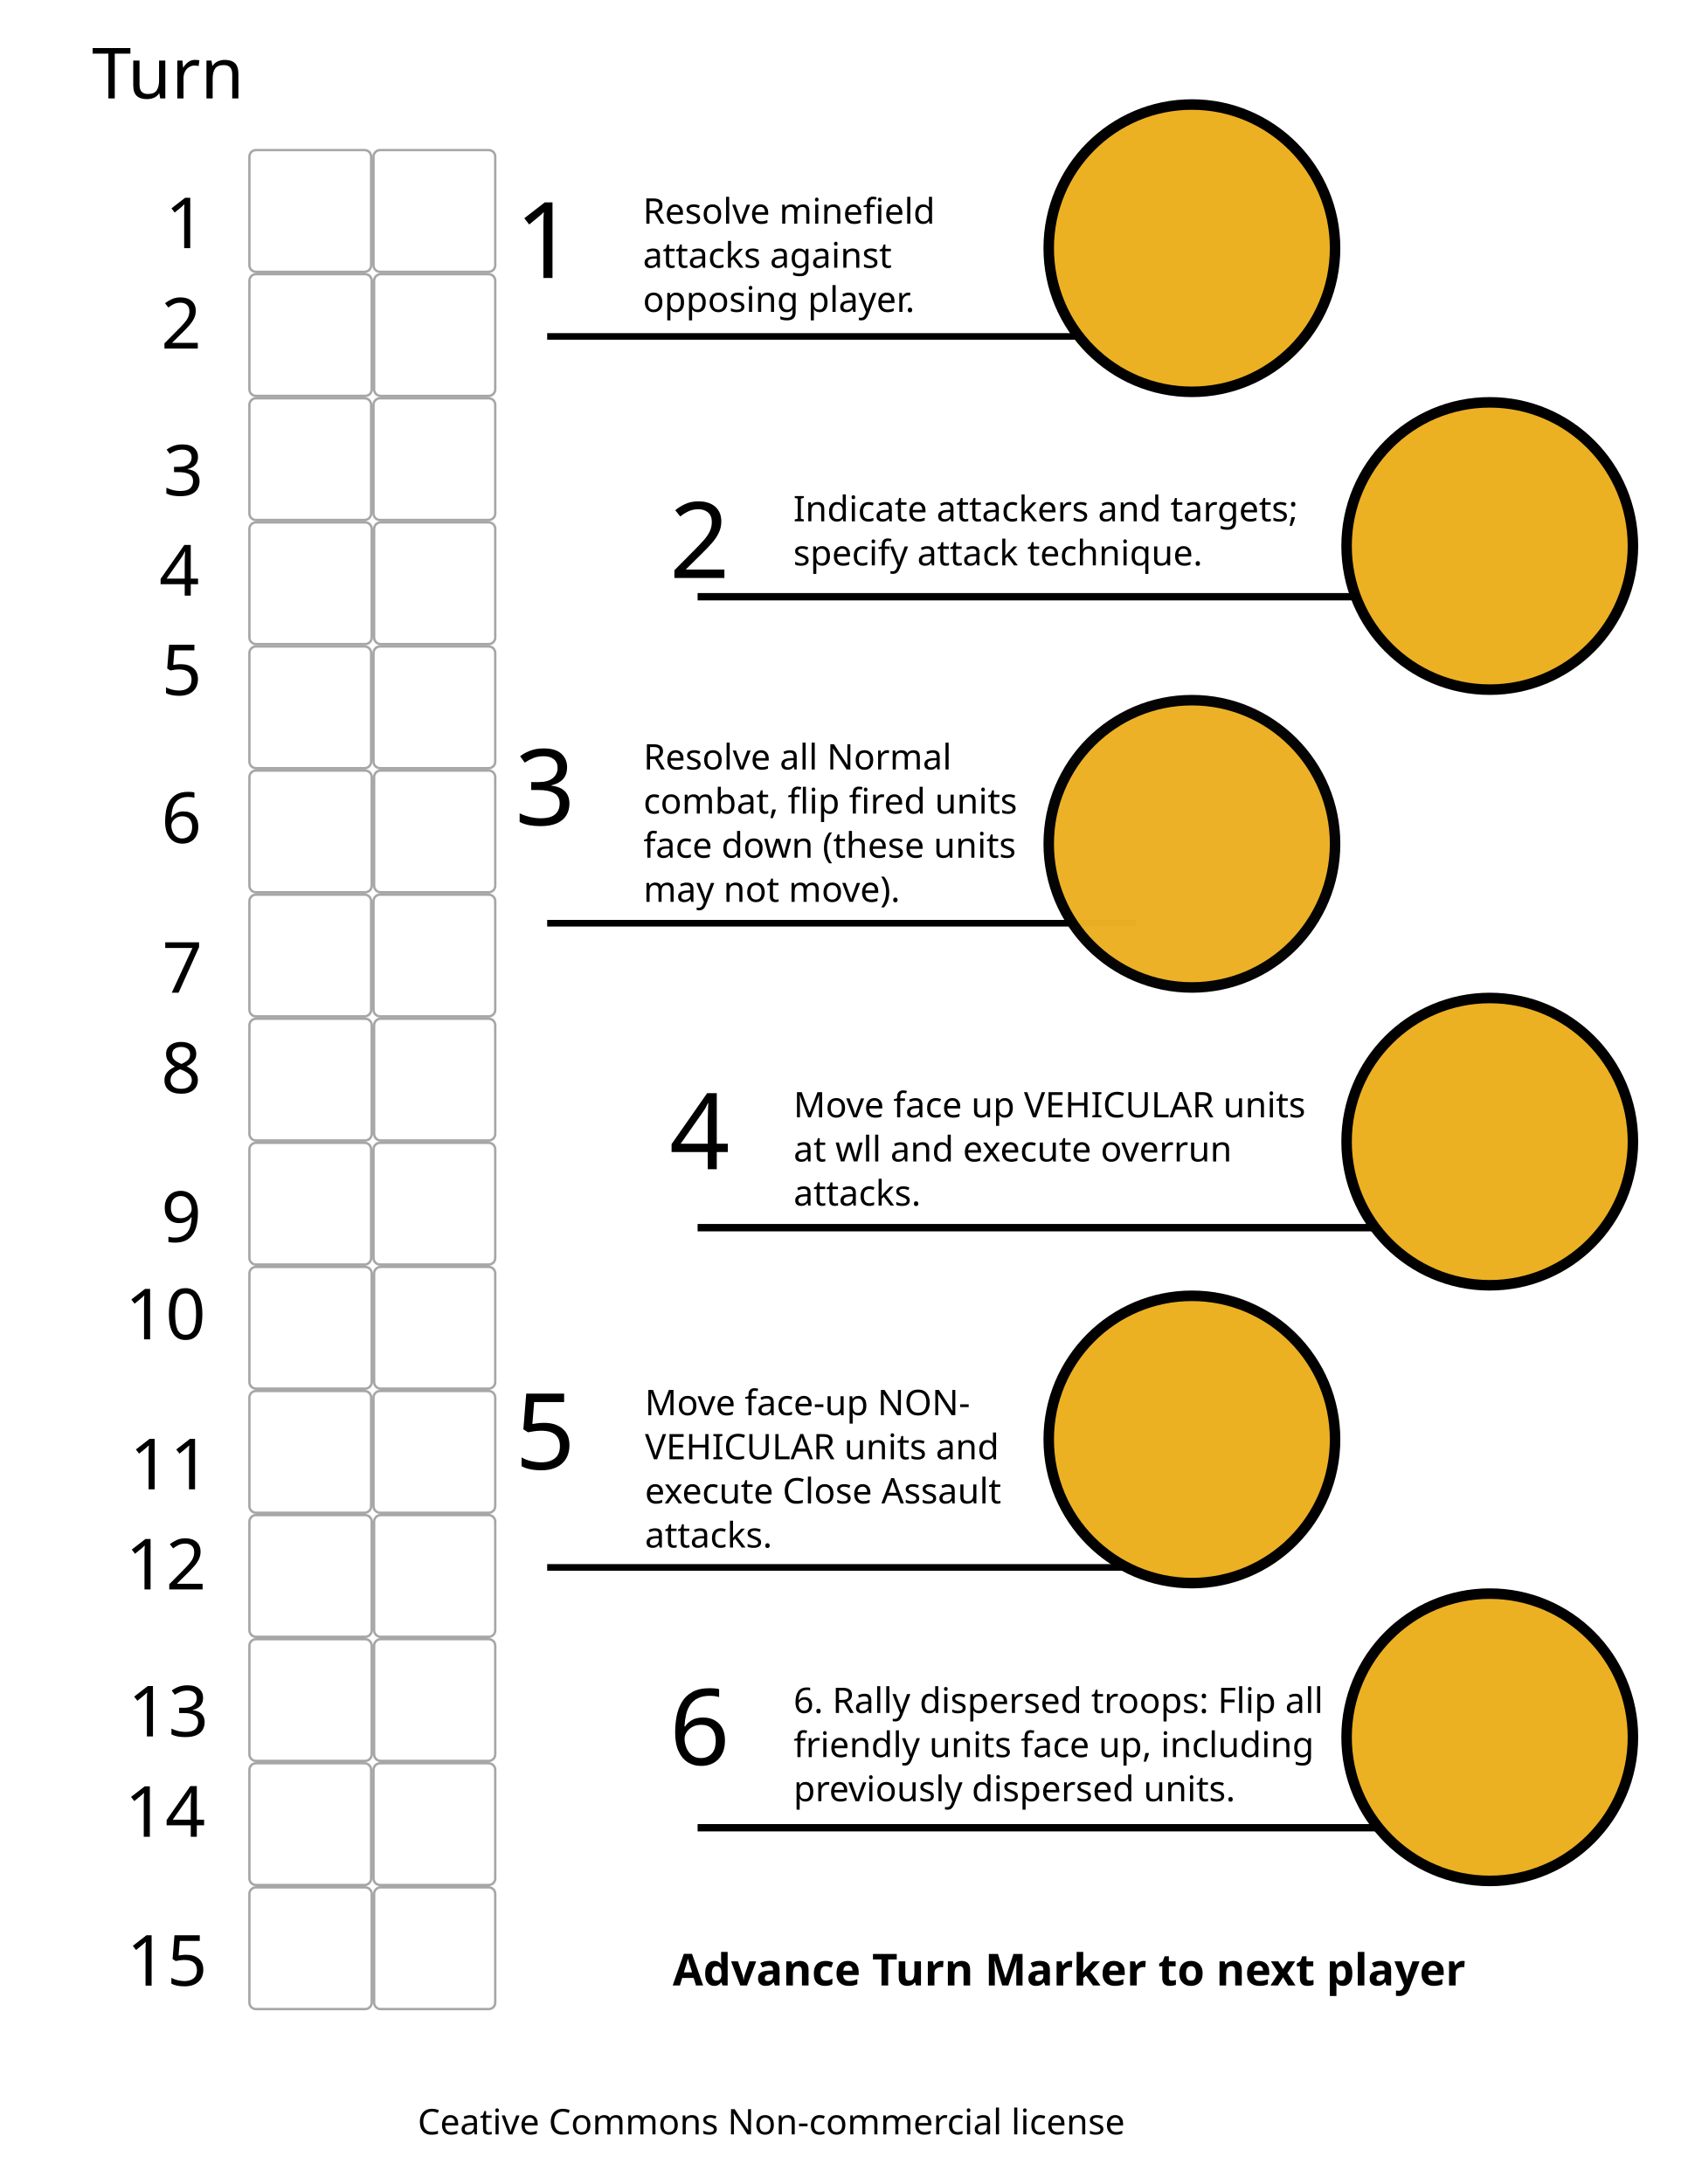
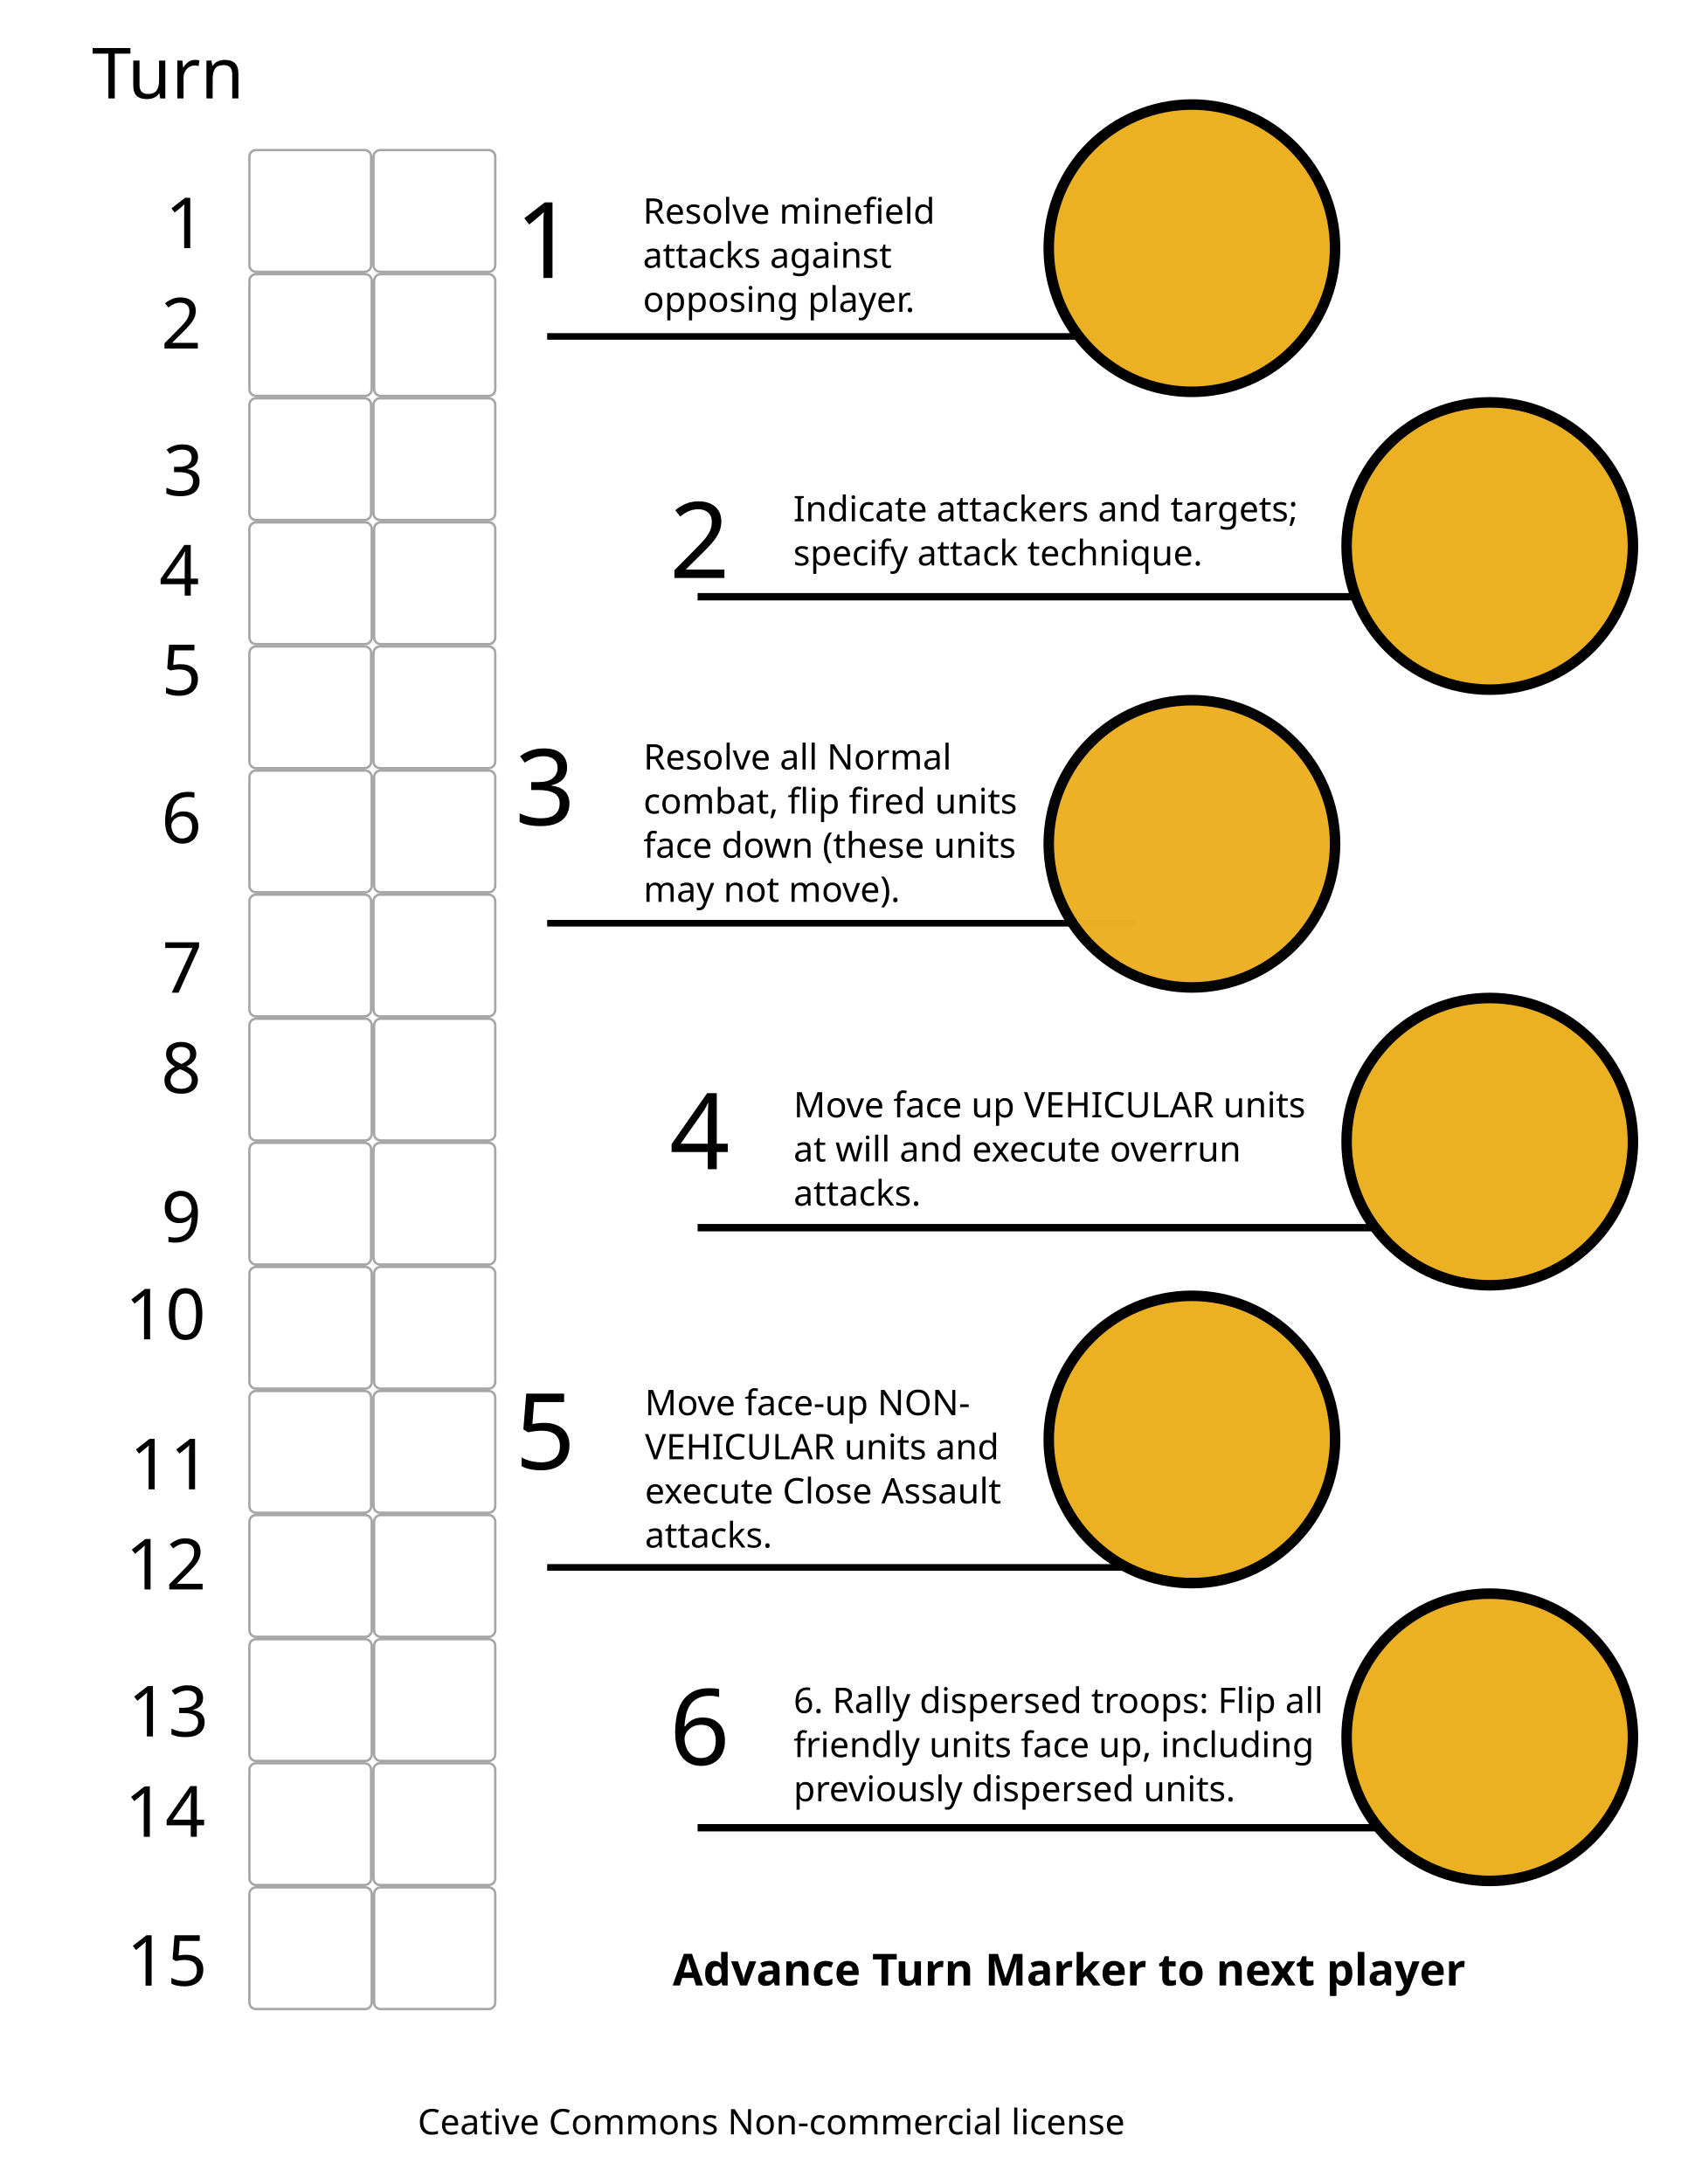
<svg xmlns="http://www.w3.org/2000/svg" width="765" height="990" id="svg2" version="1.1">
  <defs id="defs4" />
  <g id="layer1" transform="translate(0,-62.36218)">
    <g transform="translate(43.92853,236.2494)" id="g4017">
      <g id="g3065" transform="translate(-10.71299,-21.96235)">
        <rect ry="2.966" y="152.899" x="79.287" height="55.176" width="55.175" id="rect2987" style="opacity:0.349;fill:none;stroke:#000000;stroke-width:1.074;stroke-linecap:round;stroke-linejoin:round;stroke-miterlimit:4;stroke-opacity:1;stroke-dasharray:none;stroke-dashoffset:18.501" transform="translate(0.5370255,-236.787)" />
        <rect style="opacity:0.349;fill:none;stroke:#000000;stroke-width:1.074;stroke-linecap:round;stroke-linejoin:round;stroke-miterlimit:4;stroke-opacity:1;stroke-dasharray:none;stroke-dashoffset:18.501" id="rect3752" width="55.176" height="55.176" x="135.537" y="152.899" ry="2.966" transform="translate(0.5370255,-236.787)" />
        <rect style="opacity:0.349;fill:none;stroke:#000000;stroke-width:1.077;stroke-linecap:round;stroke-linejoin:round;stroke-miterlimit:4;stroke-opacity:1;stroke-dasharray:none;stroke-dashoffset:18.501" id="rect3760" width="55.441" height="55.172" x="79.29" y="209.149" ry="2.966" transform="translate(0.5370255,-236.787)" />
        <rect ry="2.966" y="209.147" x="135.808" height="55.177" width="54.907" id="rect3762" style="opacity:0.349;fill:none;stroke:#000000;stroke-width:1.071;stroke-linecap:round;stroke-linejoin:round;stroke-miterlimit:4;stroke-opacity:1;stroke-dasharray:none;stroke-dashoffset:18.501" transform="translate(0.5370255,-236.787)" />
        <rect style="opacity:0.349;fill:none;stroke:#000000;stroke-width:1.074;stroke-linecap:round;stroke-linejoin:round;stroke-miterlimit:4;stroke-opacity:1;stroke-dasharray:none;stroke-dashoffset:18.501" id="rect3790" width="55.177" height="55.177" x="79.284" y="265.399" ry="2.966" transform="translate(0.5370255,-236.787)" />
        <rect ry="2.966" y="265.399" x="135.535" height="55.176" width="55.178" id="rect3792" style="opacity:0.349;fill:none;stroke:#000000;stroke-width:1.074;stroke-linecap:round;stroke-linejoin:round;stroke-miterlimit:4;stroke-opacity:1;stroke-dasharray:none;stroke-dashoffset:18.501" transform="translate(0.5370255,-236.787)" />
        <rect ry="2.966" y="321.65" x="79.287" height="55.173" width="55.443" id="rect3794" style="opacity:0.349;fill:none;stroke:#000000;stroke-width:1.077;stroke-linecap:round;stroke-linejoin:round;stroke-miterlimit:4;stroke-opacity:1;stroke-dasharray:none;stroke-dashoffset:18.501" transform="translate(0.5370255,-236.787)" />
        <rect style="opacity:0.349;fill:none;stroke:#000000;stroke-width:1.072;stroke-linecap:round;stroke-linejoin:round;stroke-miterlimit:4;stroke-opacity:1;stroke-dasharray:none;stroke-dashoffset:18.501" id="rect3796" width="54.909" height="55.178" x="135.807" y="321.647" ry="2.966" transform="translate(0.5370255,-236.787)" />
        <rect ry="2.966" y="141.112" x="79.827" height="55.176" width="55.173" id="rect3003" style="opacity:0.349;fill:none;stroke:#000000;stroke-width:1.074;stroke-linecap:round;stroke-linejoin:round;stroke-miterlimit:4;stroke-opacity:1;stroke-dasharray:none;stroke-dashoffset:18.501" />
        <rect style="opacity:0.349;fill:none;stroke:#000000;stroke-width:1.074;stroke-linecap:round;stroke-linejoin:round;stroke-miterlimit:4;stroke-opacity:1;stroke-dasharray:none;stroke-dashoffset:18.501" id="rect3005" width="55.174" height="55.176" x="136.075" y="141.112" ry="2.966" />
        <rect style="opacity:0.349;fill:none;stroke:#000000;stroke-width:1.077;stroke-linecap:round;stroke-linejoin:round;stroke-miterlimit:4;stroke-opacity:1;stroke-dasharray:none;stroke-dashoffset:18.501" id="rect3007" width="55.439" height="55.172" x="79.829" y="197.362" ry="2.966" />
        <rect ry="2.966" y="197.36" x="136.345" height="55.178" width="54.905" id="rect3009" style="opacity:0.349;fill:none;stroke:#000000;stroke-width:1.071;stroke-linecap:round;stroke-linejoin:round;stroke-miterlimit:4;stroke-opacity:1;stroke-dasharray:none;stroke-dashoffset:18.501" />
        <rect style="opacity:0.349;fill:none;stroke:#000000;stroke-width:1.074;stroke-linecap:round;stroke-linejoin:round;stroke-miterlimit:4;stroke-opacity:1;stroke-dasharray:none;stroke-dashoffset:18.501" id="rect3011" width="55.175" height="55.177" x="79.824" y="253.613" ry="2.966" />
        <rect ry="2.966" y="253.613" x="136.073" height="55.177" width="55.176" id="rect3013" style="opacity:0.349;fill:none;stroke:#000000;stroke-width:1.074;stroke-linecap:round;stroke-linejoin:round;stroke-miterlimit:4;stroke-opacity:1;stroke-dasharray:none;stroke-dashoffset:18.501" />
        <rect ry="2.966" y="309.864" x="79.827" height="55.173" width="55.441" id="rect3015" style="opacity:0.349;fill:none;stroke:#000000;stroke-width:1.077;stroke-linecap:round;stroke-linejoin:round;stroke-miterlimit:4;stroke-opacity:1;stroke-dasharray:none;stroke-dashoffset:18.501" />
        <rect style="opacity:0.349;fill:none;stroke:#000000;stroke-width:1.071;stroke-linecap:round;stroke-linejoin:round;stroke-miterlimit:4;stroke-opacity:1;stroke-dasharray:none;stroke-dashoffset:18.501" id="rect3017" width="54.907" height="55.178" x="136.345" y="309.861" ry="2.966" />
        <rect style="opacity:0.349;fill:none;stroke:#000000;stroke-width:1.074;stroke-linecap:round;stroke-linejoin:round;stroke-miterlimit:4;stroke-opacity:1;stroke-dasharray:none;stroke-dashoffset:18.501" id="rect3019" width="55.173" height="55.176" x="79.827" y="366.112" ry="2.966" />
        <rect ry="2.966" y="366.112" x="136.075" height="55.176" width="55.174" id="rect3021" style="opacity:0.349;fill:none;stroke:#000000;stroke-width:1.074;stroke-linecap:round;stroke-linejoin:round;stroke-miterlimit:4;stroke-opacity:1;stroke-dasharray:none;stroke-dashoffset:18.501" />
        <rect ry="2.966" y="422.362" x="79.829" height="55.172" width="55.439" id="rect3023" style="opacity:0.349;fill:none;stroke:#000000;stroke-width:1.077;stroke-linecap:round;stroke-linejoin:round;stroke-miterlimit:4;stroke-opacity:1;stroke-dasharray:none;stroke-dashoffset:18.501" />
        <rect style="opacity:0.349;fill:none;stroke:#000000;stroke-width:1.071;stroke-linecap:round;stroke-linejoin:round;stroke-miterlimit:4;stroke-opacity:1;stroke-dasharray:none;stroke-dashoffset:18.501" id="rect3025" width="54.905" height="55.178" x="136.345" y="422.36" ry="2.966" />
        <rect ry="2.966" y="478.613" x="79.824" height="55.177" width="55.175" id="rect3027" style="opacity:0.349;fill:none;stroke:#000000;stroke-width:1.074;stroke-linecap:round;stroke-linejoin:round;stroke-miterlimit:4;stroke-opacity:1;stroke-dasharray:none;stroke-dashoffset:18.501" />
        <rect style="opacity:0.349;fill:none;stroke:#000000;stroke-width:1.074;stroke-linecap:round;stroke-linejoin:round;stroke-miterlimit:4;stroke-opacity:1;stroke-dasharray:none;stroke-dashoffset:18.501" id="rect3029" width="55.176" height="55.177" x="136.073" y="478.613" ry="2.966" />
        <rect style="opacity:0.349;fill:none;stroke:#000000;stroke-width:1.077;stroke-linecap:round;stroke-linejoin:round;stroke-miterlimit:4;stroke-opacity:1;stroke-dasharray:none;stroke-dashoffset:18.501" id="rect3031" width="55.441" height="55.173" x="79.827" y="534.864" ry="2.966" />
        <rect ry="2.966" y="534.861" x="136.345" height="55.178" width="54.907" id="rect3033" style="opacity:0.349;fill:none;stroke:#000000;stroke-width:1.071;stroke-linecap:round;stroke-linejoin:round;stroke-miterlimit:4;stroke-opacity:1;stroke-dasharray:none;stroke-dashoffset:18.501" />
        <rect style="opacity:0.349;fill:none;stroke:#000000;stroke-width:1.077;stroke-linecap:round;stroke-linejoin:round;stroke-miterlimit:4;stroke-opacity:1;stroke-dasharray:none;stroke-dashoffset:18.501" id="rect3035" width="55.441" height="55.173" x="79.827" y="591.112" ry="2.966" />
        <rect ry="2.966" y="591.109" x="136.345" height="55.178" width="54.907" id="rect3037" style="opacity:0.349;fill:none;stroke:#000000;stroke-width:1.071;stroke-linecap:round;stroke-linejoin:round;stroke-miterlimit:4;stroke-opacity:1;stroke-dasharray:none;stroke-dashoffset:18.501" />
        <rect style="opacity:0.349;fill:none;stroke:#000000;stroke-width:1.074;stroke-linecap:round;stroke-linejoin:round;stroke-miterlimit:4;stroke-opacity:1;stroke-dasharray:none;stroke-dashoffset:18.501" id="rect3039" width="55.176" height="55.177" x="79.822" y="647.362" ry="2.966" />
        <rect ry="2.966" y="647.362" x="136.073" height="55.177" width="55.178" id="rect3041" style="opacity:0.349;fill:none;stroke:#000000;stroke-width:1.074;stroke-linecap:round;stroke-linejoin:round;stroke-miterlimit:4;stroke-opacity:1;stroke-dasharray:none;stroke-dashoffset:18.501" />
        <rect ry="2.966" y="703.613" x="79.825" height="55.173" width="55.443" id="rect3043" style="opacity:0.349;fill:none;stroke:#000000;stroke-width:1.077;stroke-linecap:round;stroke-linejoin:round;stroke-miterlimit:4;stroke-opacity:1;stroke-dasharray:none;stroke-dashoffset:18.501" />
        <rect style="opacity:0.349;fill:none;stroke:#000000;stroke-width:1.072;stroke-linecap:round;stroke-linejoin:round;stroke-miterlimit:4;stroke-opacity:1;stroke-dasharray:none;stroke-dashoffset:18.501" id="rect3045" width="54.908" height="55.178" x="136.345" y="703.611" ry="2.966" />
      </g>
    </g>
    <flowRoot style="font-size:16px;font-style:normal;font-variant:normal;font-weight:normal;font-stretch:normal;text-align:center;line-height:125%;letter-spacing:0px;word-spacing:0px;writing-mode:lr-tb;text-anchor:middle;fill:#000000;fill-opacity:1;stroke:none;font-family:Museo;-inkscape-font-specification:Museo" id="flowRoot3888" xml:space="preserve" transform="translate(-0.5370255,236.787)">
      <flowRegion id="flowRegion3890">
        <rect y="314.966" x="439.113" height="61.367" width="28.638" id="rect3892" />
      </flowRegion>
      <flowPara id="flowPara3894" />
    </flowRoot>
    <path style="fill:none;stroke:#000000;stroke-width:3;stroke-linecap:square;stroke-linejoin:miter;stroke-miterlimit:4;stroke-opacity:1;stroke-dasharray:none" d="m 249.5,214.862 c 263.682,0 263.682,0 263.682,0" id="path7422" />
    <path transform="matrix(1.442106,0,0,1.447033,-303.4103,-20.48722)" d="m 630,135 c 0,24.853 -20.147,45 -45,45 -24.853,0 -45,-20.147 -45,-45 0,-24.853 20.147,-45 45,-45 24.853,0 45,20.147 45,45 z" id="path3869" style="fill:#ecb023;fill-opacity:1;stroke:#000000;stroke-width:3.3;stroke-linecap:round;stroke-linejoin:round;stroke-miterlimit:4;stroke-opacity:1;stroke-dasharray:none;stroke-dashoffset:18.501" />
    <path id="path7420" d="m 317.848,332.862 c 324.805,0 324.805,0 324.805,0" style="fill:none;stroke:#000000;stroke-width:3.33;stroke-linecap:square;stroke-linejoin:miter;stroke-miterlimit:4;stroke-opacity:1;stroke-dasharray:none" />
    <path style="fill:#ecb023;fill-opacity:1;stroke:#000000;stroke-width:3.3;stroke-linecap:round;stroke-linejoin:round;stroke-miterlimit:4;stroke-opacity:1;stroke-dasharray:none;stroke-dashoffset:18.501" id="path3874" d="m 630,135 c 0,24.853 -20.147,45 -45,45 -24.853,0 -45,-20.147 -45,-45 0,-24.853 20.147,-45 45,-45 24.853,0 45,20.147 45,45 z" transform="matrix(1.442106,0,0,1.447033,-168.4103,114.5128)" />
    <path id="path7416" d="m 249.5,480.862 c 263.682,0 263.682,0 263.682,0" style="fill:none;stroke:#000000;stroke-width:3;stroke-linecap:square;stroke-linejoin:miter;stroke-miterlimit:4;stroke-opacity:1;stroke-dasharray:none" />
    <path transform="matrix(1.442106,0,0,1.447033,-303.4103,249.5128)" d="m 630,135 c 0,24.853 -20.147,45 -45,45 -24.853,0 -45,-20.147 -45,-45 0,-24.853 20.147,-45 45,-45 24.853,0 45,20.147 45,45 z" id="path3876" style="opacity:0.983;fill:#ecb023;fill-opacity:1;stroke:#000000;stroke-width:3.3;stroke-linecap:round;stroke-linejoin:round;stroke-miterlimit:4;stroke-opacity:1;stroke-dasharray:none;stroke-dashoffset:18.501" />
    <path style="fill:none;stroke:#000000;stroke-width:3.33;stroke-linecap:square;stroke-linejoin:miter;stroke-miterlimit:4;stroke-opacity:1;stroke-dasharray:none" d="m 317.848,618.862 c 324.805,0 324.805,0 324.805,0" id="path7414" />
    <path style="fill:#ecb023;fill-opacity:1;stroke:#000000;stroke-width:3.3;stroke-linecap:round;stroke-linejoin:round;stroke-miterlimit:4;stroke-opacity:1;stroke-dasharray:none;stroke-dashoffset:18.501" id="path3878" d="m 630,135 c 0,24.853 -20.147,45 -45,45 -24.853,0 -45,-20.147 -45,-45 0,-24.853 20.147,-45 45,-45 24.853,0 45,20.147 45,45 z" transform="matrix(1.442106,0,0,1.447033,-168.4103,384.5128)" />
    <text id="text3882" y="163.738" x="291.408" style="font-size:16px;font-style:normal;font-variant:normal;font-weight:normal;font-stretch:normal;text-align:start;line-height:125%;letter-spacing:0px;word-spacing:0px;writing-mode:lr-tb;text-anchor:start;fill:#000000;fill-opacity:1;stroke:none;font-family:Museo;-inkscape-font-specification:Museo" xml:space="preserve">
      <tspan y="163.738" x="291.408" id="tspan3884">Resolve minefield</tspan>
      <tspan id="tspan3886" y="183.738" x="291.408">attacks against</tspan>
      <tspan y="203.738" x="291.408" id="tspan7430">opposing player.</tspan>
    </text>
    <text id="text3900" y="411.158" x="291.648" style="font-size:16px;font-style:normal;font-variant:normal;font-weight:normal;font-stretch:normal;text-align:start;line-height:125%;letter-spacing:0px;word-spacing:0px;writing-mode:lr-tb;text-anchor:start;fill:#000000;fill-opacity:1;stroke:none;font-family:Museo;-inkscape-font-specification:Museo" xml:space="preserve">
      <tspan id="tspan3958" y="411.158" x="291.648">Resolve all Normal</tspan>
      <tspan id="tspan3954" y="431.158" x="291.648">combat, flip fired units</tspan>
      <tspan id="tspan3956" y="451.158" x="291.648">face down (these units</tspan>
      <tspan id="tspan6755" y="471.158" x="291.648">may not move).</tspan>
    </text>
    <text id="text3918" y="568.85" x="359.68" style="font-size:16px;font-style:normal;font-variant:normal;font-weight:normal;font-stretch:normal;text-align:start;line-height:125%;letter-spacing:0px;word-spacing:0px;writing-mode:lr-tb;text-anchor:start;fill:#000000;fill-opacity:1;stroke:none;font-family:Museo;-inkscape-font-specification:Museo" xml:space="preserve">
      <tspan id="tspan6719" y="568.85" x="359.68">Move face up VEHICULAR units</tspan>
-       <tspan id="tspan3928" y="588.85" x="359.68">at wll and execute overrun</tspan>
+       <tspan id="tspan3928" y="588.85" x="359.68">at will and execute overrun</tspan>
      <tspan id="tspan6731" y="608.85" x="359.68">attacks.</tspan>
    </text>
    <text id="text3930" y="703.85" x="292.308" style="font-size:16px;font-style:normal;font-variant:normal;font-weight:normal;font-stretch:normal;text-align:start;line-height:125%;letter-spacing:0px;word-spacing:0px;writing-mode:lr-tb;text-anchor:start;fill:#000000;fill-opacity:1;stroke:none;font-family:Museo;-inkscape-font-specification:Museo" xml:space="preserve">
      <tspan y="703.85" x="292.308" id="tspan3932">Move face-up NON-</tspan>
      <tspan id="tspan6737" y="723.85" x="292.308">VEHICULAR units and</tspan>
      <tspan id="tspan3936" y="743.85" x="292.308">execute Close Assault</tspan>
      <tspan id="tspan6745" y="763.85" x="292.308">attacks.</tspan>
    </text>
    <text id="text3960" y="838.85" x="359.68" style="font-size:16px;font-style:normal;font-variant:normal;font-weight:normal;font-stretch:normal;text-align:start;line-height:125%;letter-spacing:0px;word-spacing:0px;writing-mode:lr-tb;text-anchor:start;fill:#000000;fill-opacity:1;stroke:none;font-family:Museo;-inkscape-font-specification:Museo" xml:space="preserve">
      <tspan y="838.85" x="359.68" id="tspan3962">6. Rally dispersed troops: Flip all</tspan>
      <tspan id="tspan3964" y="858.85" x="359.68">friendly units face up, including</tspan>
      <tspan id="tspan3970" y="878.85" x="359.68">previously dispersed units.</tspan>
    </text>
    <text id="text4050" y="174.862" x="74.864" style="font-size:32px;font-style:normal;font-variant:normal;font-weight:normal;font-stretch:normal;text-align:start;line-height:125%;letter-spacing:0px;word-spacing:0px;writing-mode:lr-tb;text-anchor:start;fill:#000000;fill-opacity:1;stroke:none;font-family:Museo;-inkscape-font-specification:Museo" xml:space="preserve">
      <tspan y="174.862" x="74.864" id="tspan4052">1</tspan>
    </text>
    <text id="text4058" y="220.338" x="73.008" style="font-size:32px;font-style:normal;font-variant:normal;font-weight:normal;font-stretch:normal;text-align:start;line-height:125%;letter-spacing:0px;word-spacing:0px;writing-mode:lr-tb;text-anchor:start;fill:#000000;fill-opacity:1;stroke:none;font-family:Museo;-inkscape-font-specification:Museo" xml:space="preserve">
      <tspan y="220.338" x="73.008" id="tspan4060">2</tspan>
    </text>
    <text id="text4062" y="286.978" x="73.968" style="font-size:32px;font-style:normal;font-variant:normal;font-weight:normal;font-stretch:normal;text-align:start;line-height:125%;letter-spacing:0px;word-spacing:0px;writing-mode:lr-tb;text-anchor:start;fill:#000000;fill-opacity:1;stroke:none;font-family:Museo;-inkscape-font-specification:Museo" xml:space="preserve">
      <tspan y="286.978" x="73.968" id="tspan4064">3</tspan>
    </text>
    <text id="text4066" y="332.362" x="72.112" style="font-size:32px;font-style:normal;font-variant:normal;font-weight:normal;font-stretch:normal;text-align:start;line-height:125%;letter-spacing:0px;word-spacing:0px;writing-mode:lr-tb;text-anchor:start;fill:#000000;fill-opacity:1;stroke:none;font-family:Museo;-inkscape-font-specification:Museo" xml:space="preserve">
      <tspan y="332.362" x="72.112" id="tspan4068">4</tspan>
    </text>
    <text id="text4070" y="377.454" x="73.232" style="font-size:32px;font-style:normal;font-variant:normal;font-weight:normal;font-stretch:normal;text-align:start;line-height:125%;letter-spacing:0px;word-spacing:0px;writing-mode:lr-tb;text-anchor:start;fill:#000000;fill-opacity:1;stroke:none;font-family:Museo;-inkscape-font-specification:Museo" xml:space="preserve">
      <tspan y="377.454" x="73.232" id="tspan4072">5</tspan>
    </text>
    <text id="text4074" y="444.478" x="73.072" style="font-size:32px;font-style:normal;font-variant:normal;font-weight:normal;font-stretch:normal;text-align:start;line-height:125%;letter-spacing:0px;word-spacing:0px;writing-mode:lr-tb;text-anchor:start;fill:#000000;fill-opacity:1;stroke:none;font-family:Museo;-inkscape-font-specification:Museo" xml:space="preserve">
      <tspan y="444.478" x="73.072" id="tspan4076">6</tspan>
    </text>
    <text id="text4078" y="512.362" x="73.488" style="font-size:32px;font-style:normal;font-variant:normal;font-weight:normal;font-stretch:normal;text-align:start;line-height:125%;letter-spacing:0px;word-spacing:0px;writing-mode:lr-tb;text-anchor:start;fill:#000000;fill-opacity:1;stroke:none;font-family:Museo;-inkscape-font-specification:Museo" xml:space="preserve">
      <tspan y="512.362" x="73.488" id="tspan4080">7</tspan>
    </text>
    <text id="text4082" y="557.838" x="72.976" style="font-size:32px;font-style:normal;font-variant:normal;font-weight:normal;font-stretch:normal;text-align:start;line-height:125%;letter-spacing:0px;word-spacing:0px;writing-mode:lr-tb;text-anchor:start;fill:#000000;fill-opacity:1;stroke:none;font-family:Museo;-inkscape-font-specification:Museo" xml:space="preserve">
      <tspan y="557.838" x="72.976" id="tspan4084">8</tspan>
    </text>
    <text id="text4086" y="625.338" x="73.072" style="font-size:32px;font-style:normal;font-variant:normal;font-weight:normal;font-stretch:normal;text-align:start;line-height:125%;letter-spacing:0px;word-spacing:0px;writing-mode:lr-tb;text-anchor:start;fill:#000000;fill-opacity:1;stroke:none;font-family:Museo;-inkscape-font-specification:Museo" xml:space="preserve">
      <tspan y="625.338" x="73.072" id="tspan4088">9</tspan>
    </text>
    <text id="text4090" y="669.478" x="56.679" style="font-size:32px;font-style:normal;font-variant:normal;font-weight:normal;font-stretch:normal;text-align:start;line-height:125%;letter-spacing:0px;word-spacing:0px;writing-mode:lr-tb;text-anchor:start;fill:#000000;fill-opacity:1;stroke:none;font-family:Museo;-inkscape-font-specification:Museo" xml:space="preserve">
      <tspan y="669.478" x="56.679" id="tspan4092">10</tspan>
    </text>
    <text id="text4094" y="737.454" x="58.739" style="font-size:32px;font-style:normal;font-variant:normal;font-weight:normal;font-stretch:normal;text-align:start;line-height:125%;letter-spacing:0px;word-spacing:0px;writing-mode:lr-tb;text-anchor:start;fill:#000000;fill-opacity:1;stroke:none;font-family:Museo;-inkscape-font-specification:Museo" xml:space="preserve">
      <tspan y="737.454" x="58.739" id="tspan4096">11</tspan>
    </text>
    <text id="text4098" y="782.838" x="56.883" style="font-size:32px;font-style:normal;font-variant:normal;font-weight:normal;font-stretch:normal;text-align:start;line-height:125%;letter-spacing:0px;word-spacing:0px;writing-mode:lr-tb;text-anchor:start;fill:#000000;fill-opacity:1;stroke:none;font-family:Museo;-inkscape-font-specification:Museo" xml:space="preserve">
      <tspan y="782.838" x="56.883" id="tspan4100">12</tspan>
    </text>
    <text id="text4102" y="849.478" x="57.968" style="font-size:32px;font-style:normal;font-variant:normal;font-weight:normal;font-stretch:normal;text-align:start;line-height:125%;letter-spacing:0px;word-spacing:0px;writing-mode:lr-tb;text-anchor:start;fill:#000000;fill-opacity:1;stroke:none;font-family:Museo;-inkscape-font-specification:Museo" xml:space="preserve">
      <tspan y="849.478" x="57.968" id="tspan4104">13</tspan>
    </text>
    <text id="text4106" y="894.954" x="56.55" style="font-size:32px;font-style:normal;font-variant:normal;font-weight:normal;font-stretch:normal;text-align:start;line-height:125%;letter-spacing:0px;word-spacing:0px;writing-mode:lr-tb;text-anchor:start;fill:#000000;fill-opacity:1;stroke:none;font-family:Museo;-inkscape-font-specification:Museo" xml:space="preserve">
      <tspan y="894.954" x="56.55" id="tspan4108">14</tspan>
    </text>
    <text id="text4110" y="962.454" x="57.357" style="font-size:32px;font-style:normal;font-variant:normal;font-weight:normal;font-stretch:normal;text-align:start;line-height:125%;letter-spacing:0px;word-spacing:0px;writing-mode:lr-tb;text-anchor:start;fill:#000000;fill-opacity:1;stroke:none;font-family:Museo;-inkscape-font-specification:Museo" xml:space="preserve">
      <tspan y="962.454" x="57.357" id="tspan4112">15</tspan>
    </text>
    <text id="text4147" y="106.978" x="41.671" style="font-size:32px;font-style:normal;font-variant:normal;font-weight:normal;font-stretch:normal;text-align:start;line-height:125%;letter-spacing:0px;word-spacing:0px;writing-mode:lr-tb;text-anchor:start;fill:#000000;fill-opacity:1;stroke:none;font-family:Museo;-inkscape-font-specification:Museo" xml:space="preserve">
      <tspan y="106.978" x="41.671" id="tspan4149">Turn</tspan>
    </text>
    <text xml:space="preserve" style="font-size:16px;font-style:normal;font-variant:normal;font-weight:normal;font-stretch:normal;text-align:start;line-height:125%;letter-spacing:0px;word-spacing:0px;writing-mode:lr-tb;text-anchor:start;fill:#000000;fill-opacity:1;stroke:none;font-family:Museo;-inkscape-font-specification:Museo" x="359.568" y="298.658" id="text6684">
      <tspan id="tspan6686" x="359.568" y="298.658">Indicate attackers and targets;</tspan>
      <tspan x="359.568" y="318.658" id="tspan6694">specify attack technique.</tspan>
    </text>
    <path style="fill:none;stroke:#000000;stroke-width:3;stroke-linecap:square;stroke-linejoin:miter;stroke-miterlimit:4;stroke-opacity:1;stroke-dasharray:none" d="m 249.5,772.862 c 263.682,0 263.682,0 263.682,0" id="path7418" />
    <path style="fill:#ecb023;fill-opacity:1;stroke:#000000;stroke-width:3.3;stroke-linecap:round;stroke-linejoin:round;stroke-miterlimit:4;stroke-opacity:1;stroke-dasharray:none;stroke-dashoffset:18.501" id="path6705" d="m 630,135 c 0,24.853 -20.147,45 -45,45 -24.853,0 -45,-20.147 -45,-45 0,-24.853 20.147,-45 45,-45 24.853,0 45,20.147 45,45 z" transform="matrix(1.442106,0,0,1.447033,-303.4103,519.5128)" />
    <path id="path7424" d="m 317.848,890.862 c 324.805,0 324.805,0 324.805,0" style="fill:none;stroke:#000000;stroke-width:3.33;stroke-linecap:square;stroke-linejoin:miter;stroke-miterlimit:4;stroke-opacity:1;stroke-dasharray:none" />
    <path transform="matrix(1.442106,0,0,1.447033,-168.4103,654.5128)" d="m 630,135 c 0,24.853 -20.147,45 -45,45 -24.853,0 -45,-20.147 -45,-45 0,-24.853 20.147,-45 45,-45 24.853,0 45,20.147 45,45 z" id="path6707" style="fill:#ecb023;fill-opacity:1;stroke:#000000;stroke-width:3.3;stroke-linecap:round;stroke-linejoin:round;stroke-miterlimit:4;stroke-opacity:1;stroke-dasharray:none;stroke-dashoffset:18.501" />
    <text xml:space="preserve" style="font-size:16px;font-style:normal;font-variant:normal;font-weight:normal;font-stretch:normal;text-align:center;line-height:125%;letter-spacing:0px;word-spacing:0px;writing-mode:lr-tb;text-anchor:middle;fill:#000000;fill-opacity:1;stroke:none;font-family:Sans;-inkscape-font-specification:Sans" x="495" y="962.362" id="text6757">
      <tspan id="tspan6759" x="495" y="962.362" style="font-size:20px;font-weight:bold;-inkscape-font-specification:Sans Bold">Advance Turn Marker to next player</tspan>
    </text>
    <text xml:space="preserve" style="font-size:16px;font-style:normal;font-variant:normal;font-weight:normal;font-stretch:normal;text-align:center;line-height:125%;letter-spacing:0px;word-spacing:0px;writing-mode:lr-tb;text-anchor:middle;fill:#000000;fill-opacity:1;stroke:none;font-family:Sans;-inkscape-font-specification:Sans" x="327.5" y="324.362" id="text7292">
      <tspan id="tspan7294" x="327.5" y="324.362" style="font-size:48px">2</tspan>
    </text>
    <text id="text7296" y="592.362" x="327.5" style="font-size:16px;font-style:normal;font-variant:normal;font-weight:normal;font-stretch:normal;text-align:center;line-height:125%;letter-spacing:0px;word-spacing:0px;writing-mode:lr-tb;text-anchor:middle;fill:#000000;fill-opacity:1;stroke:none;font-family:Sans;-inkscape-font-specification:Sans" xml:space="preserve">
      <tspan style="font-size:48px" y="592.362" x="327.5" id="tspan7298">4</tspan>
    </text>
    <text xml:space="preserve" style="font-size:16px;font-style:normal;font-variant:normal;font-weight:normal;font-stretch:normal;text-align:center;line-height:125%;letter-spacing:0px;word-spacing:0px;writing-mode:lr-tb;text-anchor:middle;fill:#000000;fill-opacity:1;stroke:none;font-family:Sans;-inkscape-font-specification:Sans" x="327.5" y="862.362" id="text7300">
      <tspan id="tspan7302" x="327.5" y="862.362" style="font-size:48px">6</tspan>
    </text>
    <text id="text7304" y="728.362" x="257.5" style="font-size:16px;font-style:normal;font-variant:normal;font-weight:normal;font-stretch:normal;text-align:center;line-height:125%;letter-spacing:0px;word-spacing:0px;writing-mode:lr-tb;text-anchor:middle;fill:#000000;fill-opacity:1;stroke:none;font-family:Sans;-inkscape-font-specification:Sans" xml:space="preserve">
      <tspan style="font-size:48px" y="728.362" x="257.5" id="tspan7306">5</tspan>
    </text>
    <text xml:space="preserve" style="font-size:16px;font-style:normal;font-variant:normal;font-weight:normal;font-stretch:normal;text-align:center;line-height:125%;letter-spacing:0px;word-spacing:0px;writing-mode:lr-tb;text-anchor:middle;fill:#000000;fill-opacity:1;stroke:none;font-family:Sans;-inkscape-font-specification:Sans" x="257.5" y="436.362" id="text7308">
      <tspan id="tspan7310" x="257.5" y="436.362" style="font-size:48px">3</tspan>
    </text>
    <text id="text7312" y="188.362" x="257.5" style="font-size:16px;font-style:normal;font-variant:normal;font-weight:normal;font-stretch:normal;text-align:center;line-height:125%;letter-spacing:0px;word-spacing:0px;writing-mode:lr-tb;text-anchor:middle;fill:#000000;fill-opacity:1;stroke:none;font-family:Sans;-inkscape-font-specification:Sans" xml:space="preserve">
      <tspan style="font-size:48px" y="188.362" x="257.5" id="tspan7314">1</tspan>
    </text>
    <text xml:space="preserve" style="font-size:16px;font-style:normal;font-variant:normal;font-weight:normal;font-stretch:normal;text-align:center;line-height:125%;letter-spacing:0px;word-spacing:0px;writing-mode:lr-tb;text-anchor:middle;fill:#000000;fill-opacity:1;stroke:none;font-family:Museo;-inkscape-font-specification:Museo" x="360" y="1029.862" id="text3273">
      <tspan id="tspan3275" x="360" y="1029.862">Ceative Commons Non-commercial license</tspan>
    </text>
  </g>
</svg>
